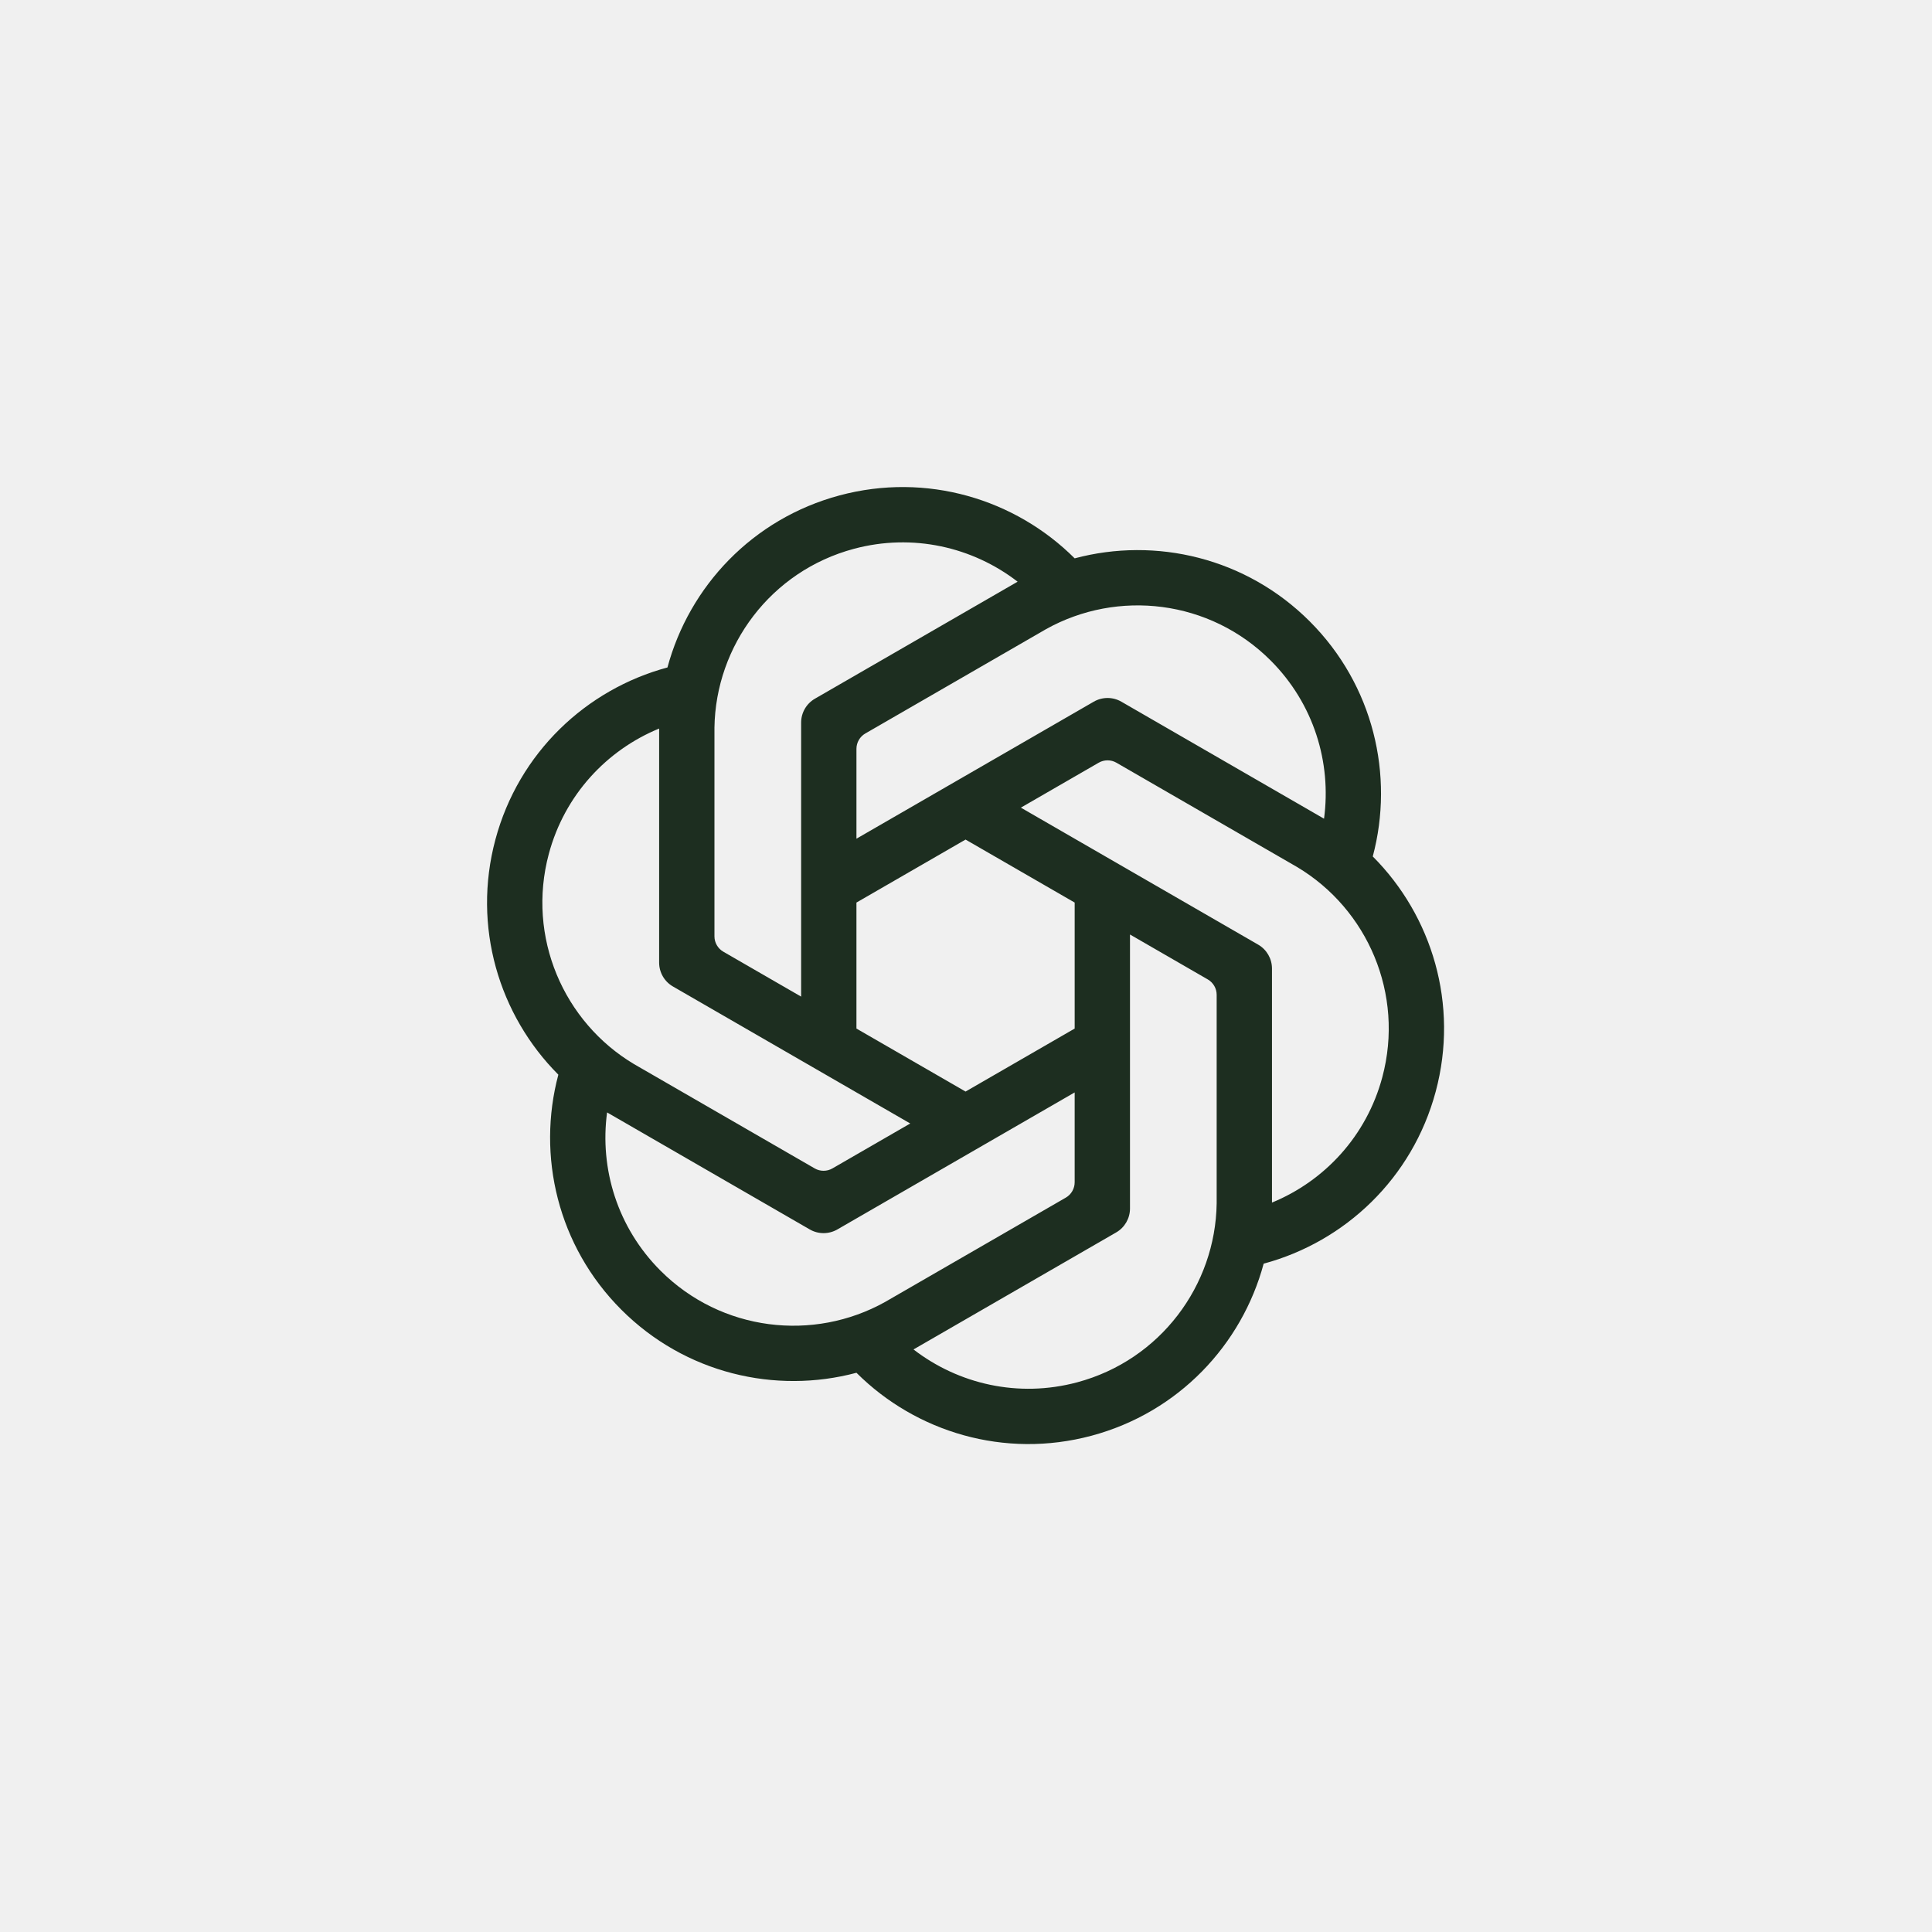
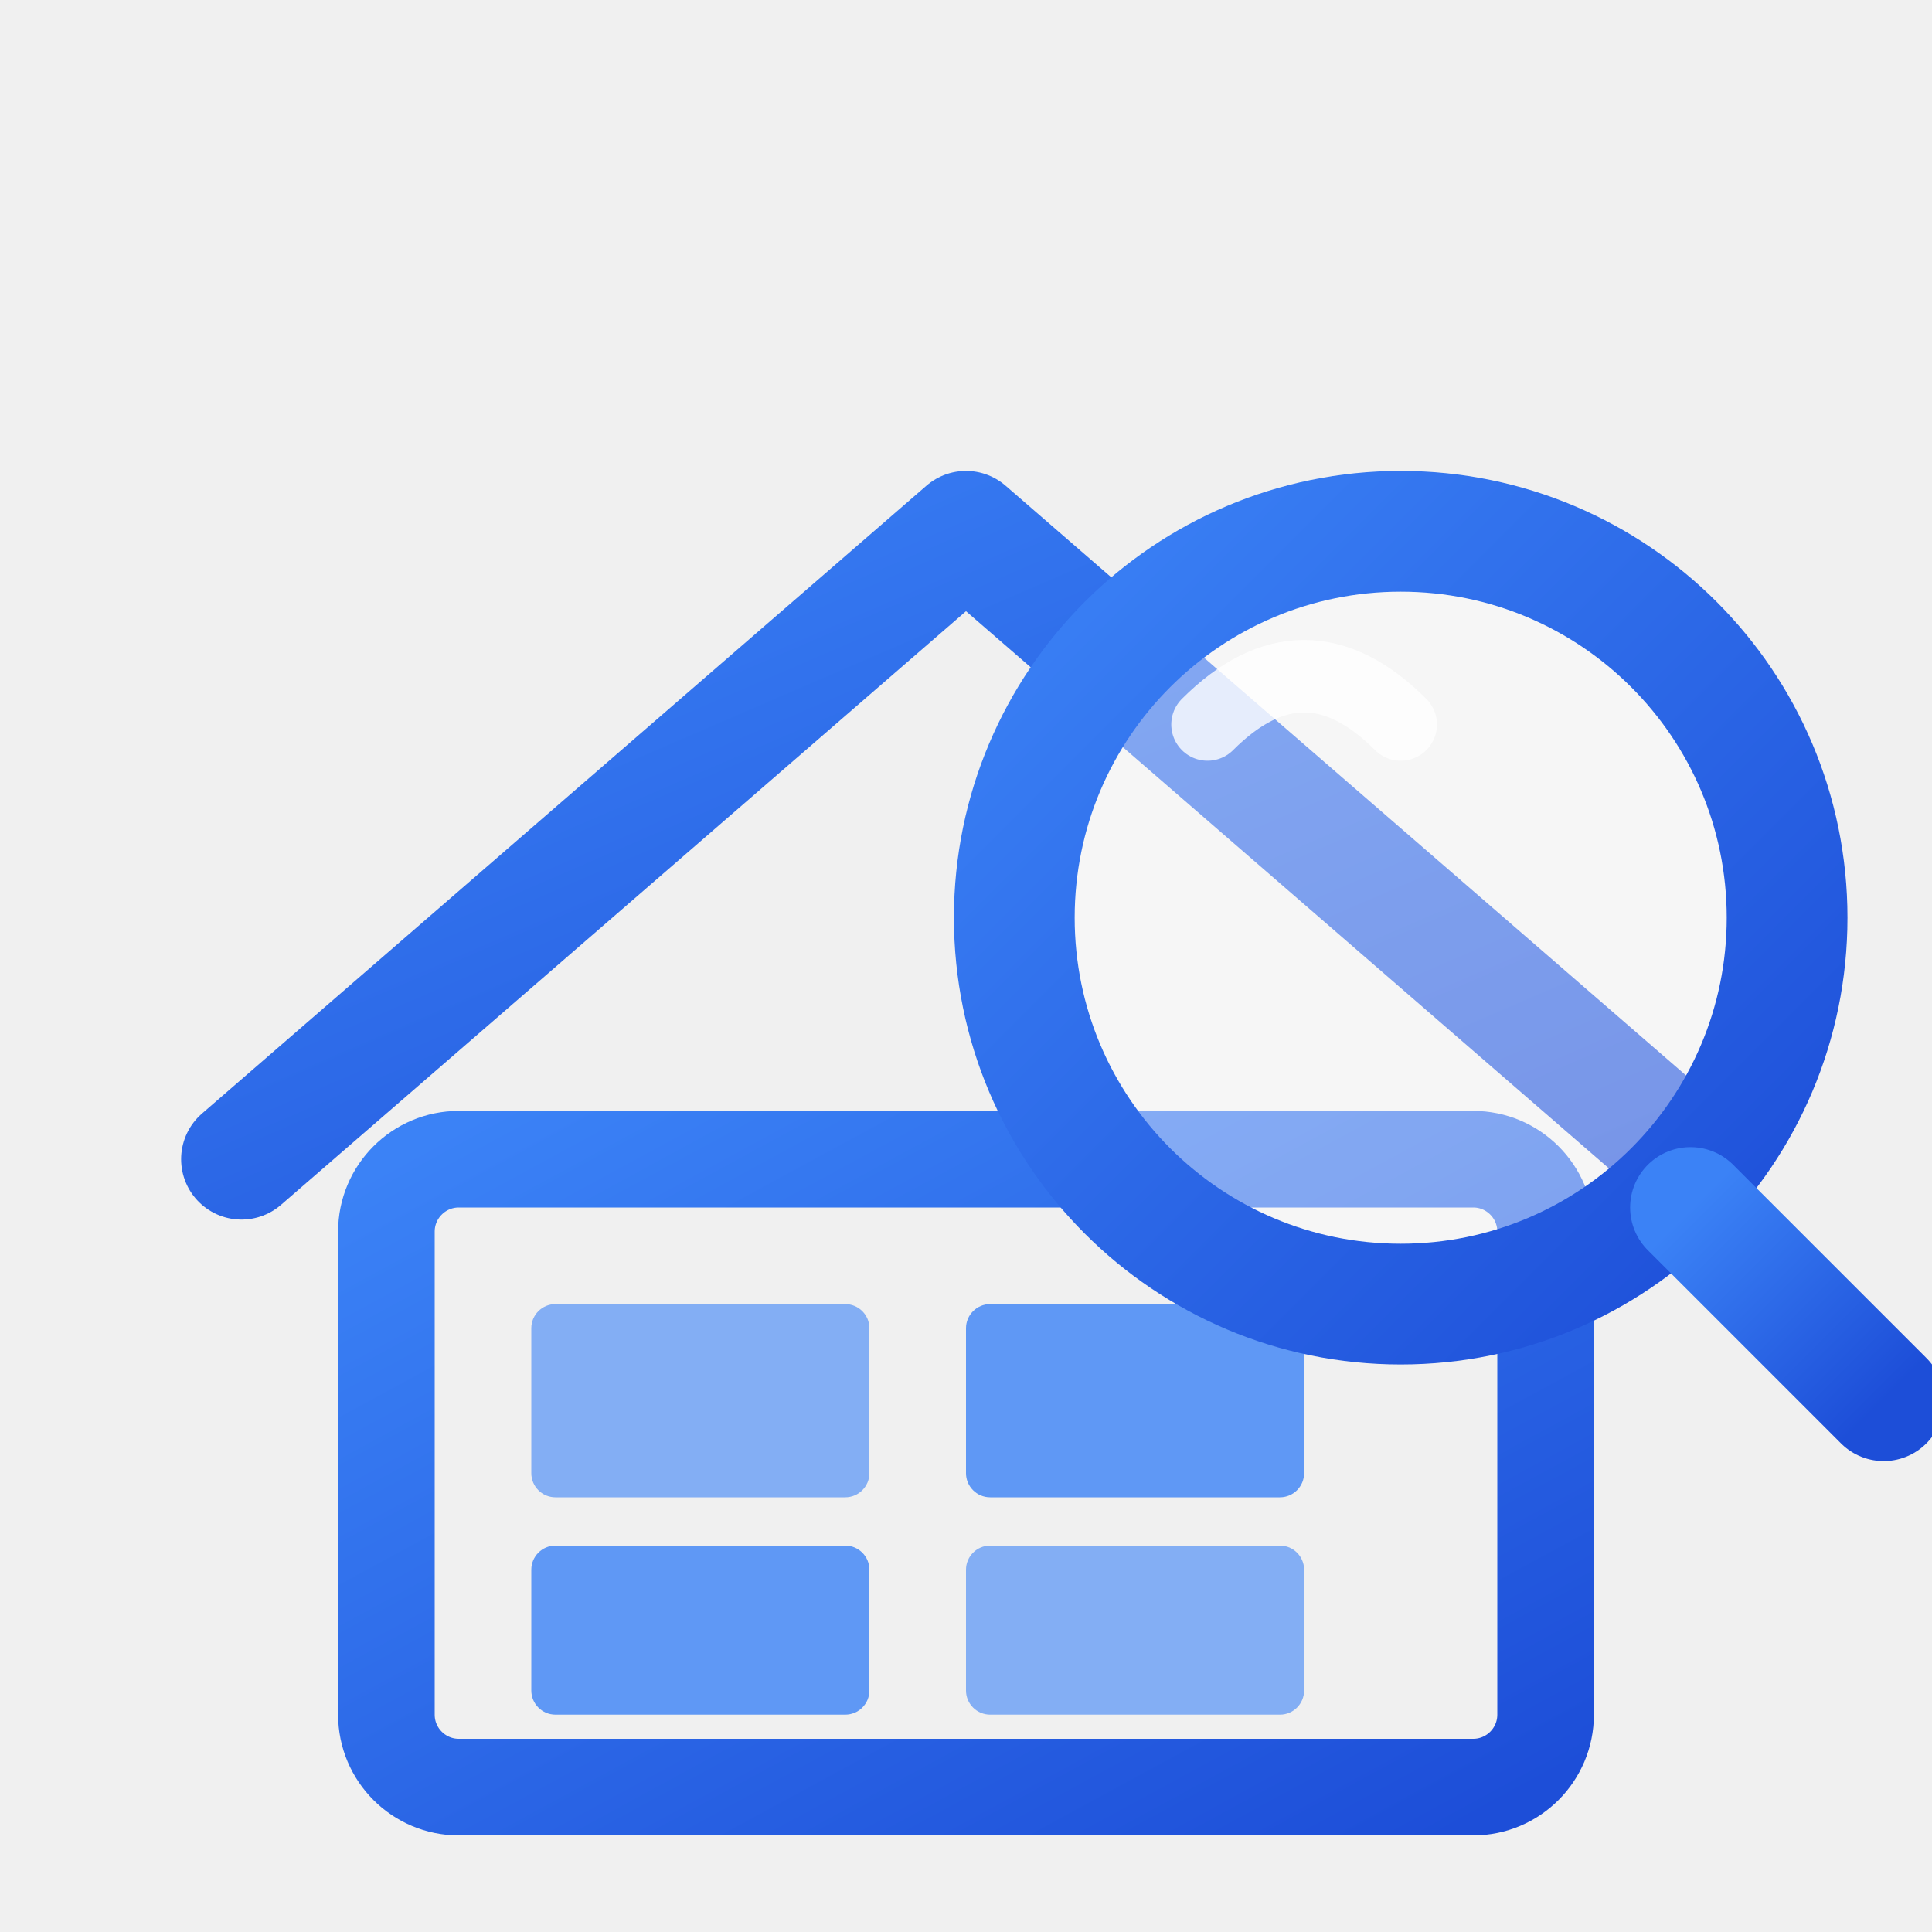
- <svg xmlns="http://www.w3.org/2000/svg" width="40" height="40" viewBox="0 0 716 716" fill="none">
-   <path d="M508.749 317.399C516.777 287.314 508.991 253.884 485.389 230.282C461.788 206.681 428.36 198.895 398.273 206.923C376.231 184.928 343.39 174.956 311.148 183.596C278.906 192.234 255.45 217.292 247.36 247.361C217.291 255.451 192.233 278.91 183.595 311.149C174.957 343.391 184.927 376.232 206.924 398.274C198.896 428.359 206.683 461.789 230.284 485.391C253.885 508.992 287.313 516.779 317.401 508.75C339.442 530.745 372.286 540.717 404.525 532.079C436.767 523.441 460.223 498.384 468.313 468.315C498.383 460.224 523.44 436.766 532.078 404.526C540.716 372.285 530.747 339.443 508.749 317.402V317.399ZM470.899 244.776C486.892 260.77 493.488 282.601 490.687 303.412L415.577 260.046C412.411 258.218 408.509 258.218 405.345 260.046L317.401 310.82V277.526C317.401 275.191 318.652 273.005 320.676 271.837L387.644 233.174C414.178 218.353 448.346 222.223 470.901 244.776H470.899ZM357.837 311.144L398.275 334.491V381.185L357.837 404.532L317.398 381.185V334.491L357.837 311.144ZM264.776 269.693C265.207 239.305 285.644 211.649 316.453 203.393C338.3 197.54 360.505 202.744 377.127 215.573L302.014 258.937C298.848 260.764 296.898 264.144 296.898 267.798V369.346L268.065 352.699C266.043 351.531 264.776 349.353 264.776 347.017V269.691V269.693ZM203.391 316.454C209.244 294.608 224.854 277.978 244.276 269.999V356.73C244.276 360.384 246.226 363.763 249.392 365.591L337.337 416.365L308.503 433.013C306.481 434.181 303.961 434.188 301.939 433.02L234.971 394.357C208.868 378.789 195.138 347.261 203.391 316.454ZM244.775 470.9C228.781 454.906 222.186 433.075 224.986 412.264L300.096 455.63C303.263 457.457 307.164 457.457 310.328 455.63L398.273 404.856V438.149C398.273 440.485 397.022 442.671 394.997 443.839L328.029 482.502C301.495 497.322 267.327 493.452 244.772 470.9H244.775ZM450.897 445.982C450.466 476.371 430.029 504.027 399.22 512.283C377.373 518.136 355.168 512.932 338.547 500.102L413.659 456.738C416.826 454.911 418.775 451.532 418.775 447.877V346.329L447.609 362.977C449.631 364.145 450.897 366.323 450.897 368.659V445.985V445.982ZM512.282 399.221C506.429 421.068 490.819 437.697 471.397 445.676V358.946C471.397 355.292 469.448 351.912 466.281 350.085L378.336 299.311L407.17 282.663C409.192 281.495 411.712 281.487 413.734 282.655L480.702 321.318C506.805 336.887 520.536 368.415 512.282 399.221Z" fill="#1D2E20" />
+ <svg xmlns="http://www.w3.org/2000/svg" viewBox="0 0 40 40" fill="none">
+   <defs>
+     <linearGradient id="brandGradient" x1="0%" y1="0%" x2="100%" y2="100%">
+       <stop offset="0%" style="stop-color:#3B82F6" />
+       <stop offset="100%" style="stop-color:#1D4ED8" />
+     </linearGradient>
+   </defs>
+   <path d="M5 24L20 11L35 24" stroke="url(#brandGradient)" stroke-width="2.5" stroke-linecap="round" stroke-linejoin="round" fill="none" />
+   <rect x="8" y="24" width="24" height="13" rx="1.5" stroke="url(#brandGradient)" stroke-width="2" fill="none" />
+   <rect x="11" y="27" width="7" height="4" rx="0.5" fill="#3B82F6" opacity="0.6" />
+   <rect x="20" y="27" width="7" height="4" rx="0.5" fill="#3B82F6" opacity="0.8" />
+   <rect x="11" y="32" width="7" height="3.5" rx="0.5" fill="#3B82F6" opacity="0.8" />
+   <rect x="20" y="32" width="7" height="3.5" rx="0.5" fill="#3B82F6" opacity="0.6" />
+   <circle cx="29" cy="19" r="8" stroke="url(#brandGradient)" stroke-width="2.5" fill="white" fill-opacity="0.4" />
+   <line x1="35" y1="25" x2="39" y2="29" stroke="url(#brandGradient)" stroke-width="2.5" stroke-linecap="round" />
+   <path d="M25 15 Q27 13, 29 15" stroke="white" stroke-width="1.5" stroke-linecap="round" fill="none" opacity="0.8" />
</svg>
